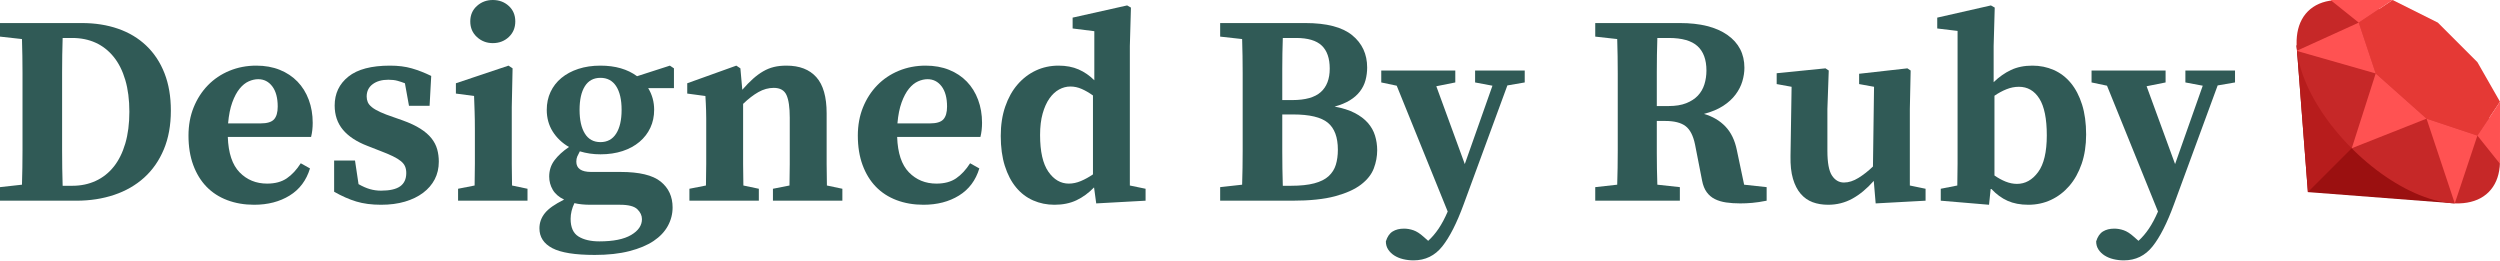
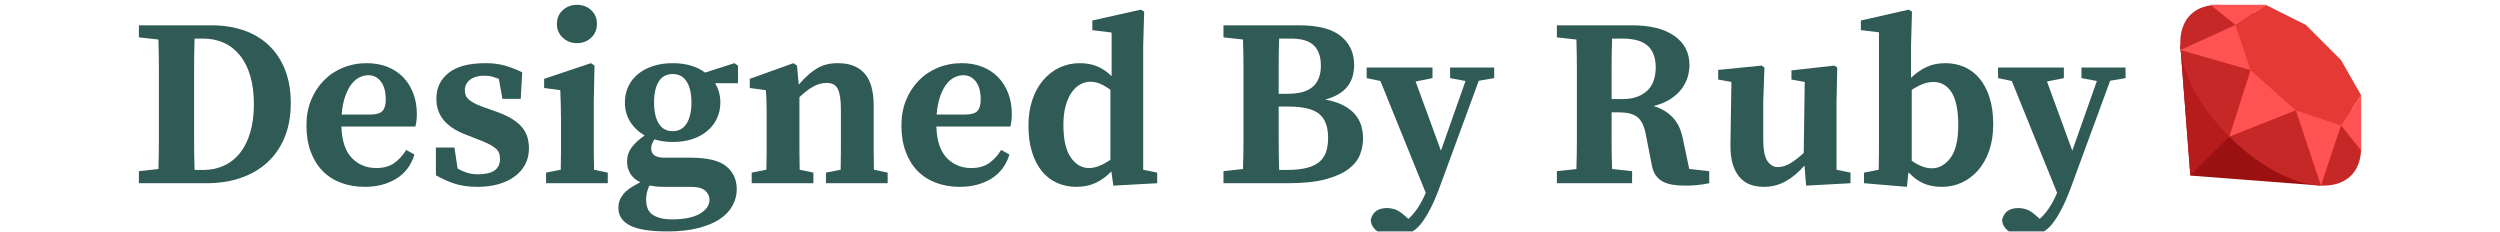
- <svg xmlns="http://www.w3.org/2000/svg" style="isolation:isolate" viewBox="265.536 162.544 442.466 46.08">
-   <g id="组">
-     <path d=" M 574.224 195.232 L 578.208 195.664 L 578.208 198.064 L 578.208 198.064 Q 576.768 198.352 575.664 198.448 L 575.664 198.448 L 575.664 198.448 Q 574.56 198.544 573.552 198.544 L 573.552 198.544 L 573.552 198.544 Q 572.16 198.544 571.032 198.376 L 571.032 198.376 L 571.032 198.376 Q 569.904 198.208 569.04 197.776 L 569.04 197.776 L 569.04 197.776 Q 568.176 197.344 567.6 196.552 L 567.6 196.552 L 567.6 196.552 Q 567.024 195.76 566.784 194.512 L 566.784 194.512 L 565.536 188.128 L 565.536 188.128 Q 565.056 185.776 563.856 184.864 L 563.856 184.864 L 563.856 184.864 Q 562.656 183.952 560.256 183.952 L 560.256 183.952 L 558.768 183.952 L 558.768 183.952 Q 558.768 186.784 558.768 189.592 L 558.768 189.592 L 558.768 189.592 Q 558.768 192.4 558.864 195.232 L 558.864 195.232 L 562.848 195.664 L 562.848 198.064 L 547.872 198.064 L 547.872 195.664 L 551.76 195.232 L 551.76 195.232 Q 551.856 192.256 551.856 189.256 L 551.856 189.256 L 551.856 189.256 Q 551.856 186.256 551.856 183.184 L 551.856 183.184 L 551.856 181.504 L 551.856 181.504 Q 551.856 178.48 551.856 175.48 L 551.856 175.48 L 551.856 175.48 Q 551.856 172.48 551.76 169.456 L 551.76 169.456 L 547.872 169.024 L 547.872 166.624 L 562.848 166.624 L 562.848 166.624 Q 568.272 166.624 571.272 168.736 L 571.272 168.736 L 571.272 168.736 Q 574.272 170.848 574.272 174.544 L 574.272 174.544 L 574.272 174.544 Q 574.272 175.696 573.912 176.92 L 573.912 176.92 L 573.912 176.92 Q 573.552 178.144 572.712 179.272 L 572.712 179.272 L 572.712 179.272 Q 571.872 180.4 570.504 181.288 L 570.504 181.288 L 570.504 181.288 Q 569.136 182.176 567.12 182.704 L 567.12 182.704 L 567.12 182.704 Q 569.424 183.376 570.912 184.936 L 570.912 184.936 L 570.912 184.936 Q 572.4 186.496 572.928 189.088 L 572.928 189.088 L 574.224 195.232 Z  M 558.768 181.312 L 560.88 181.312 L 560.88 181.312 Q 562.704 181.312 563.976 180.808 L 563.976 180.808 L 563.976 180.808 Q 565.248 180.304 566.04 179.464 L 566.04 179.464 L 566.04 179.464 Q 566.832 178.624 567.192 177.472 L 567.192 177.472 L 567.192 177.472 Q 567.552 176.32 567.552 175.024 L 567.552 175.024 L 567.552 175.024 Q 567.552 172.144 565.968 170.704 L 565.968 170.704 L 565.968 170.704 Q 564.384 169.264 560.88 169.264 L 560.88 169.264 L 558.864 169.264 L 558.864 169.264 Q 558.768 172.24 558.768 175.24 L 558.768 175.24 L 558.768 175.24 Q 558.768 178.24 558.768 181.312 L 558.768 181.312 Z " fill-rule="evenodd" fill="rgb(48,90,86)" />
-     <path d=" M 603.552 195.376 L 606.336 195.952 L 606.336 198.064 L 597.504 198.544 L 597.168 194.56 L 597.168 194.56 Q 595.344 196.624 593.376 197.704 L 593.376 197.704 L 593.376 197.704 Q 591.408 198.784 589.104 198.784 L 589.104 198.784 L 589.104 198.784 Q 587.568 198.784 586.344 198.328 L 586.344 198.328 L 586.344 198.328 Q 585.12 197.872 584.232 196.84 L 584.232 196.84 L 584.232 196.84 Q 583.344 195.808 582.864 194.176 L 582.864 194.176 L 582.864 194.176 Q 582.384 192.544 582.432 190.144 L 582.432 190.144 L 582.624 177.904 L 579.984 177.424 L 579.984 175.504 L 588.624 174.64 L 589.2 175.024 L 588.96 181.84 L 588.96 189.232 L 588.96 189.232 Q 588.96 192.4 589.776 193.624 L 589.776 193.624 L 589.776 193.624 Q 590.592 194.848 591.888 194.848 L 591.888 194.848 L 591.888 194.848 Q 593.136 194.848 594.456 194.032 L 594.456 194.032 L 594.456 194.032 Q 595.776 193.216 597.024 192.016 L 597.024 192.016 L 597.216 177.904 L 594.576 177.424 L 594.576 175.6 L 603.12 174.64 L 603.696 175.024 L 603.552 181.84 L 603.552 195.376 Z " fill="rgb(48,90,86)" />
-     <path d=" M 618.384 170.704 L 618.384 177.088 L 618.384 177.088 Q 619.824 175.696 621.456 174.928 L 621.456 174.928 L 621.456 174.928 Q 623.088 174.16 625.248 174.16 L 625.248 174.16 L 625.248 174.16 Q 627.264 174.16 629.016 174.928 L 629.016 174.928 L 629.016 174.928 Q 630.768 175.696 632.04 177.232 L 632.04 177.232 L 632.04 177.232 Q 633.312 178.768 634.032 181.048 L 634.032 181.048 L 634.032 181.048 Q 634.752 183.328 634.752 186.352 L 634.752 186.352 L 634.752 186.352 Q 634.752 189.232 633.96 191.536 L 633.96 191.536 L 633.96 191.536 Q 633.168 193.84 631.776 195.448 L 631.776 195.448 L 631.776 195.448 Q 630.384 197.056 628.536 197.92 L 628.536 197.92 L 628.536 197.92 Q 626.688 198.784 624.528 198.784 L 624.528 198.784 L 624.528 198.784 Q 622.416 198.784 620.856 198.088 L 620.856 198.088 L 620.856 198.088 Q 619.296 197.392 618 196 L 618 196 L 617.856 196 L 617.568 198.784 L 609.024 198.064 L 609.024 195.952 L 611.952 195.376 L 611.952 195.376 Q 612 193.552 612 191.536 L 612 191.536 L 612 191.536 Q 612 189.52 612 187.984 L 612 187.984 L 612 168.016 L 608.4 167.584 L 608.4 165.664 L 617.904 163.504 L 618.576 163.888 L 618.384 170.704 Z  M 618.528 179.488 L 618.528 193.6 L 618.528 193.6 Q 619.488 194.272 620.496 194.68 L 620.496 194.68 L 620.496 194.68 Q 621.504 195.088 622.512 195.088 L 622.512 195.088 L 622.512 195.088 Q 624.72 195.088 626.256 193 L 626.256 193 L 626.256 193 Q 627.792 190.912 627.792 186.496 L 627.792 186.496 L 627.792 186.496 Q 627.792 182.08 626.472 179.992 L 626.472 179.992 L 626.472 179.992 Q 625.152 177.904 622.848 177.904 L 622.848 177.904 L 622.848 177.904 Q 621.744 177.904 620.664 178.336 L 620.664 178.336 L 620.664 178.336 Q 619.584 178.768 618.528 179.488 L 618.528 179.488 Z " fill-rule="evenodd" fill="rgb(48,90,86)" />
-     <path d=" M 661.104 175.024 L 661.104 177.136 L 658.032 177.664 L 650.304 198.688 L 650.304 198.688 Q 648.48 203.68 646.512 206.152 L 646.512 206.152 L 646.512 206.152 Q 644.544 208.624 641.424 208.624 L 641.424 208.624 L 641.424 208.624 Q 640.464 208.624 639.576 208.408 L 639.576 208.408 L 639.576 208.408 Q 638.688 208.192 638.016 207.76 L 638.016 207.76 L 638.016 207.76 Q 637.344 207.328 636.936 206.704 L 636.936 206.704 L 636.936 206.704 Q 636.528 206.08 636.528 205.264 L 636.528 205.264 L 636.528 205.264 Q 636.912 204.016 637.728 203.512 L 637.728 203.512 L 637.728 203.512 Q 638.544 203.008 639.744 203.008 L 639.744 203.008 L 639.744 203.008 Q 640.56 203.008 641.4 203.296 L 641.4 203.296 L 641.4 203.296 Q 642.24 203.584 643.2 204.448 L 643.2 204.448 L 644.016 205.168 L 644.016 205.168 Q 645.024 204.256 645.864 203.008 L 645.864 203.008 L 645.864 203.008 Q 646.704 201.76 647.472 199.984 L 647.472 199.984 L 638.448 177.712 L 635.712 177.136 L 635.712 175.024 L 648.816 175.024 L 648.816 177.136 L 645.456 177.808 L 650.496 191.584 L 655.392 177.712 L 652.32 177.136 L 652.32 175.024 L 661.104 175.024 Z " fill="rgb(48,90,86)" />
-     <path d=" M 481.488 166.624 L 496.56 166.624 L 496.56 166.624 Q 502.224 166.624 504.864 168.784 L 504.864 168.784 L 504.864 168.784 Q 507.504 170.944 507.504 174.496 L 507.504 174.496 L 507.504 174.496 Q 507.504 175.648 507.216 176.728 L 507.216 176.728 L 507.216 176.728 Q 506.928 177.808 506.232 178.72 L 506.232 178.72 L 506.232 178.72 Q 505.536 179.632 504.432 180.304 L 504.432 180.304 L 504.432 180.304 Q 503.328 180.976 501.744 181.408 L 501.744 181.408 L 501.744 181.408 Q 503.856 181.792 505.296 182.536 L 505.296 182.536 L 505.296 182.536 Q 506.736 183.28 507.624 184.288 L 507.624 184.288 L 507.624 184.288 Q 508.512 185.296 508.896 186.544 L 508.896 186.544 L 508.896 186.544 Q 509.28 187.792 509.28 189.136 L 509.28 189.136 L 509.28 189.136 Q 509.28 190.768 508.68 192.352 L 508.68 192.352 L 508.68 192.352 Q 508.08 193.936 506.424 195.208 L 506.424 195.208 L 506.424 195.208 Q 504.768 196.48 501.84 197.272 L 501.84 197.272 L 501.84 197.272 Q 498.912 198.064 494.256 198.064 L 494.256 198.064 L 481.488 198.064 L 481.488 195.664 L 485.376 195.232 L 485.376 195.232 Q 485.472 192.256 485.472 189.256 L 485.472 189.256 L 485.472 189.256 Q 485.472 186.256 485.472 183.184 L 485.472 183.184 L 485.472 181.504 L 485.472 181.504 Q 485.472 178.48 485.472 175.48 L 485.472 175.48 L 485.472 175.48 Q 485.472 172.48 485.376 169.456 L 485.376 169.456 L 481.488 169.024 L 481.488 166.624 Z  M 492.576 195.424 L 494.016 195.424 L 494.016 195.424 Q 496.512 195.424 498.144 194.992 L 498.144 194.992 L 498.144 194.992 Q 499.776 194.56 500.688 193.72 L 500.688 193.72 L 500.688 193.72 Q 501.6 192.88 501.96 191.704 L 501.96 191.704 L 501.96 191.704 Q 502.32 190.528 502.32 189.04 L 502.32 189.04 L 502.32 189.04 Q 502.32 185.728 500.544 184.264 L 500.544 184.264 L 500.544 184.264 Q 498.768 182.8 494.4 182.8 L 494.4 182.8 L 492.48 182.8 L 492.48 182.8 Q 492.48 186.16 492.48 189.28 L 492.48 189.28 L 492.48 189.28 Q 492.48 192.4 492.576 195.424 L 492.576 195.424 Z  M 494.928 169.264 L 492.576 169.264 L 492.576 169.264 Q 492.48 172 492.48 174.736 L 492.48 174.736 L 492.48 174.736 Q 492.48 177.472 492.48 180.256 L 492.48 180.256 L 494.256 180.256 L 494.256 180.256 Q 497.712 180.256 499.296 178.84 L 499.296 178.84 L 499.296 178.84 Q 500.88 177.424 500.88 174.688 L 500.88 174.688 L 500.88 174.688 Q 500.88 171.952 499.464 170.608 L 499.464 170.608 L 499.464 170.608 Q 498.048 169.264 494.928 169.264 L 494.928 169.264 Z " fill-rule="evenodd" fill="rgb(48,90,86)" />
-     <path d=" M 535.392 175.024 L 535.392 177.136 L 532.32 177.664 L 524.592 198.688 L 524.592 198.688 Q 522.768 203.68 520.8 206.152 L 520.8 206.152 L 520.8 206.152 Q 518.832 208.624 515.712 208.624 L 515.712 208.624 L 515.712 208.624 Q 514.752 208.624 513.864 208.408 L 513.864 208.408 L 513.864 208.408 Q 512.976 208.192 512.304 207.76 L 512.304 207.76 L 512.304 207.76 Q 511.632 207.328 511.224 206.704 L 511.224 206.704 L 511.224 206.704 Q 510.816 206.08 510.816 205.264 L 510.816 205.264 L 510.816 205.264 Q 511.2 204.016 512.016 203.512 L 512.016 203.512 L 512.016 203.512 Q 512.832 203.008 514.032 203.008 L 514.032 203.008 L 514.032 203.008 Q 514.848 203.008 515.688 203.296 L 515.688 203.296 L 515.688 203.296 Q 516.528 203.584 517.488 204.448 L 517.488 204.448 L 518.304 205.168 L 518.304 205.168 Q 519.312 204.256 520.152 203.008 L 520.152 203.008 L 520.152 203.008 Q 520.992 201.76 521.76 199.984 L 521.76 199.984 L 512.736 177.712 L 510 177.136 L 510 175.024 L 523.104 175.024 L 523.104 177.136 L 519.744 177.808 L 524.784 191.584 L 529.68 177.712 L 526.608 177.136 L 526.608 175.024 L 535.392 175.024 Z " fill="rgb(48,90,86)" />
-     <path d=" M 265.536 166.624 L 280.032 166.624 L 280.032 166.624 Q 283.536 166.624 286.44 167.632 L 286.44 167.632 L 286.44 167.632 Q 289.344 168.64 291.432 170.632 L 291.432 170.632 L 291.432 170.632 Q 293.52 172.624 294.648 175.504 L 294.648 175.504 L 294.648 175.504 Q 295.776 178.384 295.776 182.128 L 295.776 182.128 L 295.776 182.128 Q 295.776 186.016 294.528 188.992 L 294.528 188.992 L 294.528 188.992 Q 293.28 191.968 291.048 193.984 L 291.048 193.984 L 291.048 193.984 Q 288.816 196 285.744 197.032 L 285.744 197.032 L 285.744 197.032 Q 282.672 198.064 279.072 198.064 L 279.072 198.064 L 265.536 198.064 L 265.536 195.664 L 269.424 195.232 L 269.424 195.232 Q 269.52 192.256 269.52 189.16 L 269.52 189.16 L 269.52 189.16 Q 269.52 186.064 269.52 182.704 L 269.52 182.704 L 269.52 181.504 L 269.52 181.504 Q 269.52 178.48 269.52 175.48 L 269.52 175.48 L 269.52 175.48 Q 269.52 172.48 269.424 169.456 L 269.424 169.456 L 265.536 169.024 L 265.536 166.624 Z  M 276.624 195.424 L 278.352 195.424 L 278.352 195.424 Q 280.608 195.424 282.48 194.56 L 282.48 194.56 L 282.48 194.56 Q 284.352 193.696 285.672 192.04 L 285.672 192.04 L 285.672 192.04 Q 286.992 190.384 287.712 187.936 L 287.712 187.936 L 287.712 187.936 Q 288.432 185.488 288.432 182.32 L 288.432 182.32 L 288.432 182.32 Q 288.432 179.152 287.712 176.704 L 287.712 176.704 L 287.712 176.704 Q 286.992 174.256 285.648 172.6 L 285.648 172.6 L 285.648 172.6 Q 284.304 170.944 282.456 170.104 L 282.456 170.104 L 282.456 170.104 Q 280.608 169.264 278.304 169.264 L 278.304 169.264 L 276.624 169.264 L 276.624 169.264 Q 276.528 172.288 276.528 175.336 L 276.528 175.336 L 276.528 175.336 Q 276.528 178.384 276.528 181.504 L 276.528 181.504 L 276.528 182.704 L 276.528 182.704 Q 276.528 186.064 276.528 189.208 L 276.528 189.208 L 276.528 189.208 Q 276.528 192.352 276.624 195.424 L 276.624 195.424 Z " fill-rule="evenodd" fill="rgb(48,90,86)" />
-     <path d=" M 320.592 186.784 L 305.856 186.784 L 305.856 186.784 Q 306 191.056 307.944 193.048 L 307.944 193.048 L 307.944 193.048 Q 309.888 195.04 312.816 195.04 L 312.816 195.04 L 312.816 195.04 Q 314.928 195.04 316.296 194.104 L 316.296 194.104 L 316.296 194.104 Q 317.664 193.168 318.768 191.44 L 318.768 191.44 L 320.4 192.352 L 320.4 192.352 Q 319.44 195.52 316.8 197.152 L 316.8 197.152 L 316.8 197.152 Q 314.16 198.784 310.512 198.784 L 310.512 198.784 L 310.512 198.784 Q 307.92 198.784 305.76 197.968 L 305.76 197.968 L 305.76 197.968 Q 303.6 197.152 302.088 195.592 L 302.088 195.592 L 302.088 195.592 Q 300.576 194.032 299.736 191.752 L 299.736 191.752 L 299.736 191.752 Q 298.896 189.472 298.896 186.544 L 298.896 186.544 L 298.896 186.544 Q 298.896 183.808 299.808 181.552 L 299.808 181.552 L 299.808 181.552 Q 300.72 179.296 302.328 177.64 L 302.328 177.64 L 302.328 177.64 Q 303.936 175.984 306.144 175.072 L 306.144 175.072 L 306.144 175.072 Q 308.352 174.16 310.896 174.16 L 310.896 174.16 L 310.896 174.16 Q 313.2 174.16 315.048 174.904 L 315.048 174.904 L 315.048 174.904 Q 316.896 175.648 318.192 176.992 L 318.192 176.992 L 318.192 176.992 Q 319.488 178.336 320.184 180.208 L 320.184 180.208 L 320.184 180.208 Q 320.88 182.08 320.88 184.288 L 320.88 184.288 L 320.88 184.288 Q 320.88 185.632 320.592 186.784 L 320.592 186.784 Z  M 305.904 184.384 L 311.664 184.384 L 311.664 184.384 Q 313.392 184.384 314.04 183.664 L 314.04 183.664 L 314.04 183.664 Q 314.688 182.944 314.688 181.408 L 314.688 181.408 L 314.688 181.408 Q 314.688 179.104 313.728 177.832 L 313.728 177.832 L 313.728 177.832 Q 312.768 176.56 311.232 176.56 L 311.232 176.56 L 311.232 176.56 Q 310.416 176.56 309.552 176.944 L 309.552 176.944 L 309.552 176.944 Q 308.688 177.328 307.944 178.24 L 307.944 178.24 L 307.944 178.24 Q 307.2 179.152 306.648 180.664 L 306.648 180.664 L 306.648 180.664 Q 306.096 182.176 305.904 184.384 L 305.904 184.384 Z " fill-rule="evenodd" fill="rgb(48,90,86)" />
-     <path d=" M 335.184 183.28 L 336.816 183.856 L 336.816 183.856 Q 338.688 184.528 339.936 185.32 L 339.936 185.32 L 339.936 185.32 Q 341.184 186.112 341.904 187.024 L 341.904 187.024 L 341.904 187.024 Q 342.624 187.936 342.912 188.968 L 342.912 188.968 L 342.912 188.968 Q 343.2 190 343.2 191.152 L 343.2 191.152 L 343.2 191.152 Q 343.2 192.88 342.48 194.272 L 342.48 194.272 L 342.48 194.272 Q 341.76 195.664 340.416 196.672 L 340.416 196.672 L 340.416 196.672 Q 339.072 197.68 337.2 198.232 L 337.2 198.232 L 337.2 198.232 Q 335.328 198.784 332.976 198.784 L 332.976 198.784 L 332.976 198.784 Q 330.48 198.784 328.584 198.208 L 328.584 198.208 L 328.584 198.208 Q 326.688 197.632 324.672 196.48 L 324.672 196.48 L 324.672 190.96 L 328.368 190.96 L 328.992 195.136 L 328.992 195.136 Q 330.096 195.76 331.032 196.024 L 331.032 196.024 L 331.032 196.024 Q 331.968 196.288 332.976 196.288 L 332.976 196.288 L 332.976 196.288 Q 335.28 196.288 336.36 195.52 L 336.36 195.52 L 336.36 195.52 Q 337.44 194.752 337.44 193.168 L 337.44 193.168 L 337.44 193.168 Q 337.44 192.496 337.224 191.992 L 337.224 191.992 L 337.224 191.992 Q 337.008 191.488 336.48 191.056 L 336.48 191.056 L 336.48 191.056 Q 335.952 190.624 335.064 190.192 L 335.064 190.192 L 335.064 190.192 Q 334.176 189.76 332.784 189.232 L 332.784 189.232 L 330.576 188.368 L 330.576 188.368 Q 327.696 187.264 326.232 185.512 L 326.232 185.512 L 326.232 185.512 Q 324.768 183.76 324.768 181.216 L 324.768 181.216 L 324.768 181.216 Q 324.768 178.048 327.192 176.104 L 327.192 176.104 L 327.192 176.104 Q 329.616 174.16 334.56 174.16 L 334.56 174.16 L 334.56 174.16 Q 336.72 174.16 338.4 174.64 L 338.4 174.64 L 338.4 174.64 Q 340.08 175.12 341.856 175.984 L 341.856 175.984 L 341.568 181.264 L 337.92 181.264 L 337.2 177.28 L 337.2 177.28 Q 336.576 177.04 335.904 176.848 L 335.904 176.848 L 335.904 176.848 Q 335.232 176.656 334.272 176.656 L 334.272 176.656 L 334.272 176.656 Q 332.544 176.656 331.488 177.448 L 331.488 177.448 L 331.488 177.448 Q 330.432 178.24 330.432 179.632 L 330.432 179.632 L 330.432 179.632 Q 330.432 180.16 330.624 180.616 L 330.624 180.616 L 330.624 180.616 Q 330.816 181.072 331.344 181.504 L 331.344 181.504 L 331.344 181.504 Q 331.872 181.936 332.808 182.368 L 332.808 182.368 L 332.808 182.368 Q 333.744 182.8 335.184 183.28 L 335.184 183.28 Z " fill="rgb(48,90,86)" />
-     <path d=" M 352.752 170.176 L 352.752 170.176 L 352.752 170.176 Q 351.12 170.176 349.944 169.096 L 349.944 169.096 L 349.944 169.096 Q 348.768 168.016 348.768 166.336 L 348.768 166.336 L 348.768 166.336 Q 348.768 164.656 349.944 163.6 L 349.944 163.6 L 349.944 163.6 Q 351.12 162.544 352.752 162.544 L 352.752 162.544 L 352.752 162.544 Q 354.432 162.544 355.584 163.6 L 355.584 163.6 L 355.584 163.6 Q 356.736 164.656 356.736 166.336 L 356.736 166.336 L 356.736 166.336 Q 356.736 168.016 355.584 169.096 L 355.584 169.096 L 355.584 169.096 Q 354.432 170.176 352.752 170.176 Z " fill="rgb(48,90,86)" />
-     <path d=" M 356.16 195.376 L 358.896 195.952 L 358.896 198.064 L 346.608 198.064 L 346.608 195.952 L 349.536 195.376 L 349.536 195.376 Q 349.584 193.552 349.584 191.536 L 349.584 191.536 L 349.584 191.536 Q 349.584 189.52 349.584 187.984 L 349.584 187.984 L 349.584 185.584 L 349.584 185.584 Q 349.584 183.616 349.536 182.296 L 349.536 182.296 L 349.536 182.296 Q 349.488 180.976 349.44 179.536 L 349.44 179.536 L 346.224 179.104 L 346.224 177.28 L 355.536 174.16 L 356.256 174.64 L 356.112 181.504 L 356.112 187.984 L 356.112 187.984 Q 356.112 189.52 356.112 191.56 L 356.112 191.56 L 356.112 191.56 Q 356.112 193.6 356.16 195.376 L 356.16 195.376 Z " fill="rgb(48,90,86)" />
-     <path d=" M 384.816 174.64 L 384.816 178.144 L 380.256 178.144 L 380.256 178.144 Q 381.312 179.872 381.312 181.984 L 381.312 181.984 L 381.312 181.984 Q 381.312 183.712 380.64 185.152 L 380.64 185.152 L 380.64 185.152 Q 379.968 186.592 378.72 187.648 L 378.72 187.648 L 378.72 187.648 Q 377.472 188.704 375.72 189.28 L 375.72 189.28 L 375.72 189.28 Q 373.968 189.856 371.808 189.856 L 371.808 189.856 L 371.808 189.856 Q 369.888 189.856 368.16 189.328 L 368.16 189.328 L 368.16 189.328 Q 367.872 189.856 367.704 190.24 L 367.704 190.24 L 367.704 190.24 Q 367.536 190.624 367.536 191.152 L 367.536 191.152 L 367.536 191.152 Q 367.536 192.976 370.176 192.976 L 370.176 192.976 L 375.36 192.976 L 375.36 192.976 Q 380.352 192.976 382.464 194.68 L 382.464 194.68 L 382.464 194.68 Q 384.576 196.384 384.576 199.264 L 384.576 199.264 L 384.576 199.264 Q 384.576 200.992 383.736 202.528 L 383.736 202.528 L 383.736 202.528 Q 382.896 204.064 381.216 205.192 L 381.216 205.192 L 381.216 205.192 Q 379.536 206.32 376.92 206.992 L 376.92 206.992 L 376.92 206.992 Q 374.304 207.664 370.8 207.664 L 370.8 207.664 L 370.8 207.664 Q 365.568 207.664 363.288 206.464 L 363.288 206.464 L 363.288 206.464 Q 361.008 205.264 361.008 202.96 L 361.008 202.96 L 361.008 202.96 Q 361.008 201.472 361.968 200.272 L 361.968 200.272 L 361.968 200.272 Q 362.928 199.072 365.376 197.872 L 365.376 197.872 L 365.376 197.872 Q 363.984 197.2 363.36 196.12 L 363.36 196.12 L 363.36 196.12 Q 362.736 195.04 362.736 193.792 L 362.736 193.792 L 362.736 193.792 Q 362.736 192.16 363.672 190.912 L 363.672 190.912 L 363.672 190.912 Q 364.608 189.664 366.24 188.56 L 366.24 188.56 L 366.24 188.56 Q 364.416 187.504 363.36 185.824 L 363.36 185.824 L 363.36 185.824 Q 362.304 184.144 362.304 181.984 L 362.304 181.984 L 362.304 181.984 Q 362.304 180.256 362.976 178.816 L 362.976 178.816 L 362.976 178.816 Q 363.648 177.376 364.896 176.344 L 364.896 176.344 L 364.896 176.344 Q 366.144 175.312 367.896 174.736 L 367.896 174.736 L 367.896 174.736 Q 369.648 174.16 371.808 174.16 L 371.808 174.16 L 371.808 174.16 Q 375.744 174.16 378.288 176.032 L 378.288 176.032 L 384.096 174.16 L 384.816 174.64 Z  M 371.808 187.696 L 371.808 187.696 L 371.808 187.696 Q 373.632 187.696 374.592 186.184 L 374.592 186.184 L 374.592 186.184 Q 375.552 184.672 375.552 181.984 L 375.552 181.984 L 375.552 181.984 Q 375.552 179.296 374.592 177.808 L 374.592 177.808 L 374.592 177.808 Q 373.632 176.32 371.808 176.32 L 371.808 176.32 L 371.808 176.32 Q 369.984 176.32 369.048 177.808 L 369.048 177.808 L 369.048 177.808 Q 368.112 179.296 368.112 181.984 L 368.112 181.984 L 368.112 181.984 Q 368.112 184.672 369.048 186.184 L 369.048 186.184 L 369.048 186.184 Q 369.984 187.696 371.808 187.696 Z  M 375.264 198.784 L 370.032 198.784 L 370.032 198.784 Q 368.4 198.784 367.2 198.496 L 367.2 198.496 L 367.2 198.496 Q 366.528 199.888 366.528 201.28 L 366.528 201.28 L 366.528 201.28 Q 366.528 203.536 367.92 204.4 L 367.92 204.4 L 367.92 204.4 Q 369.312 205.264 371.616 205.264 L 371.616 205.264 L 371.616 205.264 Q 375.312 205.264 377.232 204.136 L 377.232 204.136 L 377.232 204.136 Q 379.152 203.008 379.152 201.328 L 379.152 201.328 L 379.152 201.328 Q 379.152 200.368 378.336 199.576 L 378.336 199.576 L 378.336 199.576 Q 377.52 198.784 375.264 198.784 L 375.264 198.784 Z " fill-rule="evenodd" fill="rgb(48,90,86)" />
-     <path d=" M 411.888 195.376 L 414.624 195.952 L 414.624 198.064 L 402.336 198.064 L 402.336 195.952 L 405.264 195.376 L 405.264 195.376 Q 405.312 193.6 405.312 191.584 L 405.312 191.584 L 405.312 191.584 Q 405.312 189.568 405.312 187.984 L 405.312 187.984 L 405.312 183.376 L 405.312 183.376 Q 405.312 180.64 404.736 179.368 L 404.736 179.368 L 404.736 179.368 Q 404.16 178.096 402.48 178.096 L 402.48 178.096 L 402.48 178.096 Q 401.088 178.096 399.768 178.84 L 399.768 178.84 L 399.768 178.84 Q 398.448 179.584 397.056 180.928 L 397.056 180.928 L 397.056 187.984 L 397.056 187.984 Q 397.056 189.52 397.056 191.56 L 397.056 191.56 L 397.056 191.56 Q 397.056 193.6 397.104 195.376 L 397.104 195.376 L 399.84 195.952 L 399.84 198.064 L 387.552 198.064 L 387.552 195.952 L 390.48 195.376 L 390.48 195.376 Q 390.528 193.552 390.528 191.536 L 390.528 191.536 L 390.528 191.536 Q 390.528 189.52 390.528 187.984 L 390.528 187.984 L 390.528 185.248 L 390.528 185.248 Q 390.528 184.24 390.528 183.496 L 390.528 183.496 L 390.528 183.496 Q 390.528 182.752 390.504 182.104 L 390.504 182.104 L 390.504 182.104 Q 390.48 181.456 390.456 180.856 L 390.456 180.856 L 390.456 180.856 Q 390.432 180.256 390.384 179.536 L 390.384 179.536 L 387.168 179.104 L 387.168 177.28 L 395.856 174.16 L 396.576 174.64 L 396.912 178.432 L 396.912 178.432 Q 397.92 177.28 398.808 176.488 L 398.808 176.488 L 398.808 176.488 Q 399.696 175.696 400.608 175.168 L 400.608 175.168 L 400.608 175.168 Q 401.52 174.64 402.504 174.4 L 402.504 174.4 L 402.504 174.4 Q 403.488 174.16 404.736 174.16 L 404.736 174.16 L 404.736 174.16 Q 408.192 174.16 410.016 176.2 L 410.016 176.2 L 410.016 176.2 Q 411.84 178.24 411.84 182.608 L 411.84 182.608 L 411.84 187.984 L 411.84 187.984 Q 411.84 189.568 411.84 191.608 L 411.84 191.608 L 411.84 191.608 Q 411.84 193.648 411.888 195.376 L 411.888 195.376 Z " fill="rgb(48,90,86)" />
-     <path d=" M 439.056 186.784 L 424.32 186.784 L 424.32 186.784 Q 424.464 191.056 426.408 193.048 L 426.408 193.048 L 426.408 193.048 Q 428.352 195.04 431.28 195.04 L 431.28 195.04 L 431.28 195.04 Q 433.392 195.04 434.76 194.104 L 434.76 194.104 L 434.76 194.104 Q 436.128 193.168 437.232 191.44 L 437.232 191.44 L 438.864 192.352 L 438.864 192.352 Q 437.904 195.52 435.264 197.152 L 435.264 197.152 L 435.264 197.152 Q 432.624 198.784 428.976 198.784 L 428.976 198.784 L 428.976 198.784 Q 426.384 198.784 424.224 197.968 L 424.224 197.968 L 424.224 197.968 Q 422.064 197.152 420.552 195.592 L 420.552 195.592 L 420.552 195.592 Q 419.04 194.032 418.2 191.752 L 418.2 191.752 L 418.2 191.752 Q 417.36 189.472 417.36 186.544 L 417.36 186.544 L 417.36 186.544 Q 417.36 183.808 418.272 181.552 L 418.272 181.552 L 418.272 181.552 Q 419.184 179.296 420.792 177.64 L 420.792 177.64 L 420.792 177.64 Q 422.4 175.984 424.608 175.072 L 424.608 175.072 L 424.608 175.072 Q 426.816 174.16 429.36 174.16 L 429.36 174.16 L 429.36 174.16 Q 431.664 174.16 433.512 174.904 L 433.512 174.904 L 433.512 174.904 Q 435.36 175.648 436.656 176.992 L 436.656 176.992 L 436.656 176.992 Q 437.952 178.336 438.648 180.208 L 438.648 180.208 L 438.648 180.208 Q 439.344 182.08 439.344 184.288 L 439.344 184.288 L 439.344 184.288 Q 439.344 185.632 439.056 186.784 L 439.056 186.784 Z  M 424.368 184.384 L 430.128 184.384 L 430.128 184.384 Q 431.856 184.384 432.504 183.664 L 432.504 183.664 L 432.504 183.664 Q 433.152 182.944 433.152 181.408 L 433.152 181.408 L 433.152 181.408 Q 433.152 179.104 432.192 177.832 L 432.192 177.832 L 432.192 177.832 Q 431.232 176.56 429.696 176.56 L 429.696 176.56 L 429.696 176.56 Q 428.88 176.56 428.016 176.944 L 428.016 176.944 L 428.016 176.944 Q 427.152 177.328 426.408 178.24 L 426.408 178.24 L 426.408 178.24 Q 425.664 179.152 425.112 180.664 L 425.112 180.664 L 425.112 180.664 Q 424.56 182.176 424.368 184.384 L 424.368 184.384 Z " fill-rule="evenodd" fill="rgb(48,90,86)" />
-     <path d=" M 465.504 195.376 L 468.288 195.952 L 468.288 198.064 L 459.552 198.544 L 459.168 195.712 L 459.168 195.712 Q 457.728 197.2 456.048 197.992 L 456.048 197.992 L 456.048 197.992 Q 454.368 198.784 452.16 198.784 L 452.16 198.784 L 452.16 198.784 Q 450.144 198.784 448.392 198.016 L 448.392 198.016 L 448.392 198.016 Q 446.64 197.248 445.368 195.712 L 445.368 195.712 L 445.368 195.712 Q 444.096 194.176 443.376 191.896 L 443.376 191.896 L 443.376 191.896 Q 442.656 189.616 442.656 186.592 L 442.656 186.592 L 442.656 186.592 Q 442.656 183.712 443.448 181.408 L 443.448 181.408 L 443.448 181.408 Q 444.24 179.104 445.632 177.496 L 445.632 177.496 L 445.632 177.496 Q 447.024 175.888 448.872 175.024 L 448.872 175.024 L 448.872 175.024 Q 450.72 174.16 452.88 174.16 L 452.88 174.16 L 452.88 174.16 Q 454.896 174.16 456.432 174.832 L 456.432 174.832 L 456.432 174.832 Q 457.968 175.504 459.216 176.752 L 459.216 176.752 L 459.216 168.064 L 455.376 167.584 L 455.376 165.664 L 465.024 163.504 L 465.696 163.888 L 465.504 170.704 L 465.504 195.376 Z  M 458.976 193.408 L 458.976 179.44 L 458.976 179.44 Q 457.968 178.72 456.984 178.288 L 456.984 178.288 L 456.984 178.288 Q 456 177.856 454.992 177.856 L 454.992 177.856 L 454.992 177.856 Q 453.936 177.856 452.976 178.384 L 452.976 178.384 L 452.976 178.384 Q 452.016 178.912 451.272 179.968 L 451.272 179.968 L 451.272 179.968 Q 450.528 181.024 450.072 182.632 L 450.072 182.632 L 450.072 182.632 Q 449.616 184.24 449.616 186.448 L 449.616 186.448 L 449.616 186.448 Q 449.616 190.816 451.08 192.928 L 451.08 192.928 L 451.08 192.928 Q 452.544 195.04 454.704 195.04 L 454.704 195.04 L 454.704 195.04 Q 455.76 195.04 456.84 194.584 L 456.84 194.584 L 456.84 194.584 Q 457.92 194.128 458.976 193.408 L 458.976 193.408 Z " fill-rule="evenodd" fill="rgb(48,90,86)" />
-   </g>
-   <g id="组">
-     <path d=" M 672.001 170.545 L 674.001 196.545 L 700.001 198.545 L 672.001 170.545 Z " fill="rgb(155,16,16)" />
-     <path d=" M 686.001 184.545 L 674.001 196.545 L 672.001 170.545 L 686.001 184.545 Z " fill="rgb(183,28,28)" />
-     <path d=" M 674.005 164.549 C 678.56 159.994 689.415 163.463 698.247 172.299 C 707.083 181.131 710.552 191.986 705.997 196.541 C 701.442 201.096 690.587 197.627 681.755 188.791 C 672.919 179.959 669.45 169.104 674.005 164.549 Z " fill="rgb(198,40,40)" />
-     <path d=" M 704.001 173.545 L 697.001 166.545 L 689.001 162.545 L 683.001 166.545 L 686.001 175.545 L 695.001 183.545 L 704.001 186.545 L 708.001 180.545 L 704.001 173.545 Z " fill="rgb(229,57,53)" />
-     <path d=" M 683.001 166.545 L 689.001 162.545 L 678.001 162.545 L 683.001 166.545 Z  M 672.001 171.545 L 683.001 166.545 L 686.001 175.545 L 672.001 171.545 Z  M 695.001 183.545 L 681.767 188.779 L 686.001 175.545 L 695.001 183.545 Z  M 704.001 186.545 L 700.001 198.545 L 695.001 183.545 L 704.001 186.545 Z  M 708.001 180.545 L 708.001 191.545 L 704.001 186.545 L 708.001 180.545 Z " fill="rgb(255,82,82)" />
+ <svg xmlns="http://www.w3.org/2000/svg" style="isolation:isolate" viewBox="0 0 450 41.657" width="450" height="41.657">
+   <defs>
+     <clipPath id="_clipPath_vKdXMKeJI4Un0XT5hhDBGfwlkw3gzjlj">
+       <rect width="450" height="41.657" />
+     </clipPath>
+   </defs>
+   <g clip-path="url(#_clipPath_vKdXMKeJI4Un0XT5hhDBGfwlkw3gzjlj)">
+     <g id="组">
+       <g id="组">
+         <path d=" M 304.062 30.42 L 307.663 30.81 L 307.663 32.98 Q 306.361 33.24 305.363 33.327 Q 304.365 33.414 303.454 33.414 Q 302.196 33.414 301.176 33.262 Q 300.156 33.11 299.375 32.719 Q 298.594 32.329 298.073 31.613 Q 297.553 30.897 297.336 29.769 L 296.207 23.997 Q 295.773 21.871 294.689 21.047 Q 293.604 20.222 291.434 20.222 L 290.089 20.222 L 290.089 25.321 Q 290.089 27.859 290.176 30.42 L 293.777 30.81 L 293.777 32.98 L 280.239 32.98 L 280.239 30.81 L 283.754 30.42 Q 283.84 27.729 283.84 25.017 L 283.84 12.563 Q 283.84 9.851 283.754 7.117 L 280.239 6.727 L 280.239 4.557 L 293.777 4.557 Q 298.681 4.557 301.393 6.466 Q 304.105 8.376 304.105 11.717 Q 304.105 12.758 303.779 13.865 Q 303.454 14.972 302.695 15.991 Q 301.935 17.011 300.699 17.814 Q 299.462 18.617 297.639 19.094 Q 299.722 19.701 301.067 21.112 Q 302.413 22.522 302.89 24.865 L 304.062 30.42 L 304.062 30.42 Z  M 290.089 17.835 L 291.998 17.835 Q 293.647 17.835 294.797 17.38 Q 295.947 16.924 296.663 16.165 Q 297.379 15.405 297.704 14.364 Q 298.03 13.323 298.03 12.151 Q 298.03 9.547 296.598 8.246 Q 295.166 6.944 291.998 6.944 L 290.176 6.944 Q 290.089 9.634 290.089 12.346 L 290.089 17.835 L 290.089 17.835 Z " fill-rule="evenodd" fill="rgb(48,90,86)" />
+         <path d=" M 330.575 30.55 L 333.092 31.07 L 333.092 32.98 L 325.107 33.414 L 324.803 29.812 Q 323.155 31.678 321.375 32.654 Q 319.596 33.631 317.513 33.631 Q 316.125 33.631 315.018 33.218 Q 313.912 32.806 313.109 31.873 Q 312.306 30.94 311.872 29.465 Q 311.438 27.989 311.482 25.82 L 311.655 14.755 L 309.269 14.321 L 309.269 12.585 L 317.079 11.804 L 317.6 12.151 L 317.383 18.313 L 317.383 24.995 Q 317.383 27.859 318.121 28.966 Q 318.859 30.072 320.03 30.072 Q 321.158 30.072 322.352 29.335 Q 323.545 28.597 324.673 27.512 L 324.847 14.755 L 322.46 14.321 L 322.46 12.672 L 330.184 11.804 L 330.705 12.151 L 330.575 18.313 L 330.575 30.55 L 330.575 30.55 Z " fill="rgb(48,90,86)" />
+         <path d=" M 343.983 8.246 L 343.983 14.017 Q 345.285 12.758 346.76 12.064 Q 348.236 11.37 350.188 11.37 Q 352.011 11.37 353.595 12.064 Q 355.179 12.758 356.329 14.147 Q 357.479 15.536 358.129 17.597 Q 358.78 19.658 358.78 22.392 Q 358.78 24.995 358.064 27.078 Q 357.348 29.161 356.09 30.615 Q 354.832 32.068 353.161 32.85 Q 351.49 33.631 349.538 33.631 Q 347.628 33.631 346.218 33.001 Q 344.808 32.372 343.636 31.114 L 343.506 31.114 L 343.246 33.631 L 335.522 32.98 L 335.522 31.07 L 338.169 30.55 Q 338.212 28.901 338.212 27.078 L 338.212 5.816 L 334.957 5.425 L 334.957 3.689 L 343.549 1.737 L 344.157 2.084 L 343.983 8.246 Z  M 344.113 16.187 L 344.113 28.944 Q 344.981 29.552 345.893 29.92 Q 346.804 30.289 347.715 30.289 Q 349.711 30.289 351.1 28.402 Q 352.488 26.514 352.488 22.522 Q 352.488 18.53 351.295 16.642 Q 350.102 14.755 348.019 14.755 Q 347.021 14.755 346.044 15.145 Q 345.068 15.536 344.113 16.187 L 344.113 16.187 Z " fill-rule="evenodd" fill="rgb(48,90,86)" />
+         <path d=" M 382.603 12.151 L 382.603 14.06 L 379.826 14.538 L 372.84 33.544 Q 371.191 38.057 369.412 40.291 Q 367.633 42.526 364.812 42.526 Q 363.944 42.526 363.141 42.331 Q 362.339 42.136 361.731 41.745 Q 361.124 41.355 360.755 40.79 Q 360.386 40.226 360.386 39.489 Q 360.733 38.36 361.471 37.905 Q 362.208 37.449 363.293 37.449 Q 364.031 37.449 364.79 37.71 Q 365.55 37.97 366.418 38.751 L 367.155 39.402 Q 368.066 38.577 368.826 37.449 Q 369.585 36.321 370.28 34.715 L 362.122 14.581 L 359.648 14.06 L 359.648 12.151 L 371.495 12.151 L 371.495 14.06 L 368.457 14.668 L 373.013 27.122 L 377.439 14.581 L 374.662 14.06 L 374.662 12.151 L 382.603 12.151 L 382.603 12.151 Z " fill="rgb(48,90,86)" />
+         <path d=" M 220.226 4.557 L 233.851 4.557 Q 238.972 4.557 241.358 6.51 Q 243.745 8.463 243.745 11.674 Q 243.745 12.715 243.485 13.691 Q 243.224 14.668 242.595 15.492 Q 241.966 16.317 240.968 16.924 Q 239.97 17.532 238.538 17.922 Q 240.447 18.269 241.749 18.942 Q 243.051 19.615 243.854 20.526 Q 244.656 21.437 245.003 22.565 Q 245.351 23.694 245.351 24.909 Q 245.351 26.384 244.808 27.816 Q 244.266 29.248 242.769 30.398 Q 241.272 31.548 238.625 32.264 Q 235.978 32.98 231.769 32.98 L 220.226 32.98 L 220.226 30.81 L 223.741 30.42 Q 223.828 27.729 223.828 25.017 L 223.828 12.563 Q 223.828 9.851 223.741 7.117 L 220.226 6.727 L 220.226 4.557 L 220.226 4.557 Z  M 230.25 30.593 L 231.552 30.593 Q 233.808 30.593 235.283 30.203 Q 236.759 29.812 237.583 29.053 Q 238.408 28.293 238.733 27.23 Q 239.059 26.167 239.059 24.822 Q 239.059 21.828 237.453 20.504 Q 235.847 19.181 231.899 19.181 L 230.163 19.181 L 230.163 25.039 Q 230.163 27.859 230.25 30.593 L 230.25 30.593 Z  M 232.376 6.944 L 230.25 6.944 Q 230.163 9.417 230.163 11.891 L 230.163 16.881 L 231.769 16.881 Q 234.893 16.881 236.325 15.601 Q 237.757 14.321 237.757 11.847 Q 237.757 9.374 236.477 8.159 Q 235.197 6.944 232.376 6.944 L 232.376 6.944 Z " fill-rule="evenodd" fill="rgb(48,90,86)" />
+         <path d=" M 268.956 12.151 L 268.956 14.06 L 266.179 14.538 L 259.193 33.544 Q 257.544 38.057 255.765 40.291 Q 253.986 42.526 251.165 42.526 Q 250.297 42.526 249.495 42.331 Q 248.692 42.136 248.084 41.745 Q 247.477 41.355 247.108 40.79 Q 246.739 40.226 246.739 39.489 Q 247.086 38.36 247.824 37.905 Q 248.562 37.449 249.647 37.449 Q 250.384 37.449 251.144 37.71 Q 251.903 37.97 252.771 38.751 L 253.508 39.402 Q 254.42 38.577 255.179 37.449 Q 255.939 36.321 256.633 34.715 L 248.475 14.581 L 246.001 14.06 L 246.001 12.151 L 257.848 12.151 L 257.848 14.06 L 254.81 14.668 L 259.367 27.122 L 263.793 14.581 L 261.016 14.06 L 261.016 12.151 L 268.956 12.151 L 268.956 12.151 Z " fill="rgb(48,90,86)" />
+         <path d=" M 25 4.557 L 38.105 4.557 Q 41.273 4.557 43.898 5.468 Q 46.523 6.38 48.411 8.181 Q 50.298 9.981 51.318 12.585 Q 52.338 15.189 52.338 18.573 Q 52.338 22.088 51.21 24.778 Q 50.081 27.469 48.064 29.291 Q 46.046 31.114 43.269 32.047 Q 40.491 32.98 37.237 32.98 L 25 32.98 L 25 30.81 L 28.515 30.42 Q 28.602 27.729 28.602 24.93 L 28.602 12.563 Q 28.602 9.851 28.515 7.117 L 25 6.727 L 25 4.557 L 25 4.557 Z  M 35.024 30.593 L 36.586 30.593 Q 38.626 30.593 40.318 29.812 Q 42.01 29.031 43.204 27.534 Q 44.397 26.037 45.048 23.824 Q 45.699 21.611 45.699 18.747 Q 45.699 15.883 45.048 13.67 Q 44.397 11.457 43.182 9.96 Q 41.967 8.463 40.296 7.703 Q 38.626 6.944 36.543 6.944 L 35.024 6.944 Q 34.937 9.678 34.937 12.433 L 34.937 24.974 Q 34.937 27.816 35.024 30.593 L 35.024 30.593 Z  M 74.772 22.782 L 61.45 22.782 Q 61.581 26.644 63.338 28.445 Q 65.095 30.246 67.742 30.246 Q 69.652 30.246 70.888 29.4 Q 72.125 28.554 73.123 26.991 L 74.598 27.816 Q 73.731 30.68 71.344 32.155 Q 68.957 33.631 65.659 33.631 Q 63.316 33.631 61.364 32.893 Q 59.411 32.155 58.044 30.745 Q 56.677 29.335 55.918 27.274 Q 55.158 25.212 55.158 22.565 Q 55.158 20.092 55.983 18.052 Q 56.807 16.013 58.261 14.516 Q 59.715 13.019 61.711 12.194 Q 63.707 11.37 66.007 11.37 Q 68.09 11.37 69.76 12.043 Q 71.431 12.715 72.602 13.93 Q 73.774 15.145 74.403 16.837 Q 75.032 18.53 75.032 20.526 Q 75.032 21.741 74.772 22.782 L 74.772 22.782 Z  M 61.494 20.613 L 66.701 20.613 Q 68.263 20.613 68.849 19.962 Q 69.435 19.311 69.435 17.922 Q 69.435 15.839 68.567 14.689 Q 67.699 13.54 66.31 13.54 Q 65.573 13.54 64.792 13.887 Q 64.011 14.234 63.338 15.058 Q 62.665 15.883 62.166 17.25 Q 61.667 18.617 61.494 20.613 Z " fill-rule="evenodd" fill="rgb(48,90,86)" />
+         <path d=" M 87.964 19.615 L 89.439 20.135 Q 91.131 20.743 92.259 21.459 Q 93.388 22.175 94.039 22.999 Q 94.69 23.824 94.95 24.757 Q 95.21 25.69 95.21 26.731 Q 95.21 28.293 94.559 29.552 Q 93.908 30.81 92.693 31.721 Q 91.478 32.633 89.786 33.132 Q 88.094 33.631 85.967 33.631 Q 83.711 33.631 81.997 33.11 Q 80.283 32.589 78.46 31.548 L 78.46 26.558 L 81.802 26.558 L 82.366 30.333 Q 83.364 30.897 84.21 31.135 Q 85.056 31.374 85.967 31.374 Q 88.05 31.374 89.027 30.68 Q 90.003 29.986 90.003 28.554 Q 90.003 27.946 89.808 27.49 Q 89.613 27.035 89.135 26.644 Q 88.658 26.254 87.855 25.863 Q 87.052 25.473 85.794 24.995 L 83.798 24.214 Q 81.194 23.216 79.871 21.632 Q 78.547 20.049 78.547 17.749 Q 78.547 14.885 80.739 13.127 Q 82.93 11.37 87.399 11.37 Q 89.352 11.37 90.871 11.804 Q 92.39 12.238 93.995 13.019 L 93.735 17.792 L 90.437 17.792 L 89.786 14.19 Q 89.222 13.974 88.614 13.8 Q 88.007 13.626 87.139 13.626 Q 85.577 13.626 84.622 14.342 Q 83.668 15.058 83.668 16.317 Q 83.668 16.794 83.841 17.206 Q 84.015 17.619 84.492 18.009 Q 84.969 18.4 85.816 18.79 Q 86.662 19.181 87.964 19.615 Z  M 103.845 7.768 Q 102.37 7.768 101.307 6.792 Q 100.244 5.816 100.244 4.297 Q 100.244 2.778 101.307 1.823 Q 102.37 0.869 103.845 0.869 Q 105.364 0.869 106.406 1.823 Q 107.447 2.778 107.447 4.297 Q 107.447 5.816 106.406 6.792 Q 105.364 7.768 103.845 7.768 Z  M 106.926 30.55 L 109.4 31.07 L 109.4 32.98 L 98.291 32.98 L 98.291 31.07 L 100.938 30.55 Q 100.982 28.901 100.982 27.078 L 100.982 21.697 Q 100.982 19.918 100.938 18.725 Q 100.895 17.532 100.851 16.23 L 97.944 15.839 L 97.944 14.19 L 106.362 11.37 L 107.013 11.804 L 106.883 18.009 L 106.883 27.1 Q 106.883 28.944 106.926 30.55 Z " fill="rgb(48,90,86)" />
+         <path d=" M 132.832 11.804 L 132.832 14.972 L 128.71 14.972 Q 129.664 16.534 129.664 18.443 Q 129.664 20.005 129.057 21.307 Q 128.449 22.609 127.321 23.563 Q 126.193 24.518 124.609 25.039 Q 123.025 25.559 121.073 25.559 Q 119.337 25.559 117.775 25.082 Q 117.514 25.559 117.362 25.907 Q 117.211 26.254 117.211 26.731 Q 117.211 28.38 119.597 28.38 L 124.284 28.38 Q 128.797 28.38 130.706 29.92 Q 132.615 31.461 132.615 34.065 Q 132.615 35.627 131.856 37.015 Q 131.096 38.404 129.578 39.424 Q 128.059 40.443 125.694 41.051 Q 123.329 41.658 120.161 41.658 Q 115.431 41.658 113.37 40.574 Q 111.309 39.489 111.309 37.406 Q 111.309 36.061 112.177 34.976 Q 113.045 33.891 115.258 32.806 Q 113.999 32.199 113.435 31.222 Q 112.871 30.246 112.871 29.118 Q 112.871 27.642 113.717 26.514 Q 114.564 25.386 116.039 24.388 Q 114.39 23.433 113.435 21.914 Q 112.481 20.396 112.481 18.443 Q 112.481 16.881 113.088 15.579 Q 113.696 14.277 114.824 13.344 Q 115.952 12.411 117.536 11.891 Q 119.12 11.37 121.073 11.37 Q 124.631 11.37 126.931 13.062 L 132.181 11.37 L 132.832 11.804 L 132.832 11.804 Z  M 121.073 23.607 Q 122.721 23.607 123.589 22.24 Q 124.457 20.873 124.457 18.443 Q 124.457 16.013 123.589 14.668 Q 122.721 13.323 121.073 13.323 Q 119.424 13.323 118.577 14.668 Q 117.731 16.013 117.731 18.443 Q 117.731 20.873 118.577 22.24 Q 119.424 23.607 121.073 23.607 Z  M 124.197 33.631 L 119.467 33.631 Q 117.992 33.631 116.907 33.37 Q 116.299 34.629 116.299 35.887 Q 116.299 37.927 117.558 38.708 Q 118.816 39.489 120.899 39.489 Q 124.24 39.489 125.976 38.469 Q 127.712 37.449 127.712 35.93 Q 127.712 35.063 126.974 34.347 Q 126.236 33.631 124.197 33.631 Z " fill-rule="evenodd" fill="rgb(48,90,86)" />
+         <path d=" M 157.306 30.55 L 159.779 31.07 L 159.779 32.98 L 148.671 32.98 L 148.671 31.07 L 151.318 30.55 Q 151.361 28.944 151.361 27.122 L 151.361 19.701 Q 151.361 17.228 150.84 16.078 Q 150.32 14.928 148.801 14.928 Q 147.542 14.928 146.349 15.601 Q 145.156 16.273 143.897 17.488 L 143.897 27.1 Q 143.897 28.944 143.941 30.55 L 146.414 31.07 L 146.414 32.98 L 135.306 32.98 L 135.306 31.07 L 137.952 30.55 Q 137.996 28.901 137.996 27.078 L 137.996 19.81 Q 137.996 19.137 137.974 18.551 L 137.931 17.423 Q 137.909 16.881 137.866 16.23 L 134.958 15.839 L 134.958 14.19 L 142.813 11.37 L 143.463 11.804 L 143.767 15.232 Q 144.678 14.19 145.481 13.474 Q 146.284 12.758 147.108 12.281 Q 147.933 11.804 148.822 11.587 Q 149.712 11.37 150.84 11.37 Q 153.965 11.37 155.614 13.214 Q 157.262 15.058 157.262 19.007 L 157.262 27.143 Q 157.262 28.988 157.306 30.55 L 157.306 30.55 Z " fill="rgb(48,90,86)" />
+         <path d=" M 181.866 22.782 L 168.545 22.782 Q 168.675 26.644 170.432 28.445 Q 172.19 30.246 174.837 30.246 Q 176.746 30.246 177.983 29.4 Q 179.219 28.554 180.217 26.991 L 181.693 27.816 Q 180.825 30.68 178.438 32.155 Q 176.052 33.631 172.754 33.631 Q 170.411 33.631 168.458 32.893 Q 166.505 32.155 165.138 30.745 Q 163.771 29.335 163.012 27.274 Q 162.253 25.212 162.253 22.565 Q 162.253 20.092 163.077 18.052 Q 163.902 16.013 165.355 14.516 Q 166.809 13.019 168.805 12.194 Q 170.801 11.37 173.101 11.37 Q 175.184 11.37 176.854 12.043 Q 178.525 12.715 179.697 13.93 Q 180.868 15.145 181.498 16.837 Q 182.127 18.53 182.127 20.526 Q 182.127 21.741 181.866 22.782 L 181.866 22.782 Z  M 168.588 20.613 L 173.795 20.613 Q 175.357 20.613 175.943 19.962 Q 176.529 19.311 176.529 17.922 Q 176.529 15.839 175.661 14.689 Q 174.793 13.54 173.405 13.54 Q 172.667 13.54 171.886 13.887 Q 171.105 14.234 170.432 15.058 Q 169.76 15.883 169.261 17.25 Q 168.762 18.617 168.588 20.613 Z  M 205.776 30.55 L 208.293 31.07 L 208.293 32.98 L 200.395 33.414 L 200.048 30.853 Q 198.746 32.199 197.228 32.915 Q 195.709 33.631 193.713 33.631 Q 191.89 33.631 190.306 32.936 Q 188.722 32.242 187.573 30.853 Q 186.423 29.465 185.772 27.404 Q 185.121 25.343 185.121 22.609 Q 185.121 20.005 185.837 17.922 Q 186.553 15.839 187.811 14.386 Q 189.07 12.932 190.74 12.151 Q 192.411 11.37 194.364 11.37 Q 196.186 11.37 197.575 11.977 Q 198.963 12.585 200.092 13.713 L 200.092 5.859 L 196.62 5.425 L 196.62 3.689 L 205.342 1.737 L 205.95 2.084 L 205.776 8.246 L 205.776 30.55 L 205.776 30.55 Z  M 199.875 28.771 L 199.875 16.143 Q 198.963 15.492 198.074 15.102 Q 197.184 14.711 196.273 14.711 Q 195.318 14.711 194.45 15.189 Q 193.583 15.666 192.91 16.62 Q 192.237 17.575 191.825 19.029 Q 191.413 20.482 191.413 22.479 Q 191.413 26.427 192.736 28.337 Q 194.06 30.246 196.013 30.246 Q 196.967 30.246 197.944 29.834 Q 198.92 29.421 199.875 28.771 L 199.875 28.771 Z " fill-rule="evenodd" fill="rgb(48,90,86)" />
+       </g>
+       <g id="组">
+         <path d=" M 392.454 8.102 L 394.262 31.606 L 417.767 33.415 L 392.454 8.102 Z " fill="rgb(155,16,16)" />
+         <path d=" M 405.111 20.758 L 394.262 31.606 L 392.454 8.102 L 405.111 20.758 Z " fill="rgb(183,28,28)" />
+         <path d=" M 394.266 2.681 C 398.384 -1.436 408.197 1.7 416.181 9.688 C 424.169 17.672 427.305 27.485 423.188 31.603 C 419.07 35.721 409.257 32.585 401.272 24.597 C 393.284 16.612 390.148 6.799 394.266 2.681 Z " fill="rgb(198,40,40)" />
+         <path d=" M 421.383 10.814 L 415.055 4.486 L 407.823 0.87 L 402.399 4.486 L 405.111 12.622 L 413.247 19.854 L 421.383 22.566 L 424.999 17.142 L 421.383 10.814 Z " fill="rgb(229,57,53)" />
+         <path d=" M 402.399 4.486 L 407.823 0.87 L 397.878 0.87 L 402.399 4.486 Z  M 392.454 9.006 L 402.399 4.486 L 405.111 12.622 L 392.454 9.006 Z  M 413.247 19.854 L 401.283 24.586 L 405.111 12.622 L 413.247 19.854 Z  M 421.383 22.566 L 417.767 33.415 L 413.247 19.854 L 421.383 22.566 Z  M 424.999 17.142 L 424.999 27.086 L 421.383 22.566 L 424.999 17.142 Z " fill="rgb(255,82,82)" />
+       </g>
+     </g>
  </g>
</svg>
